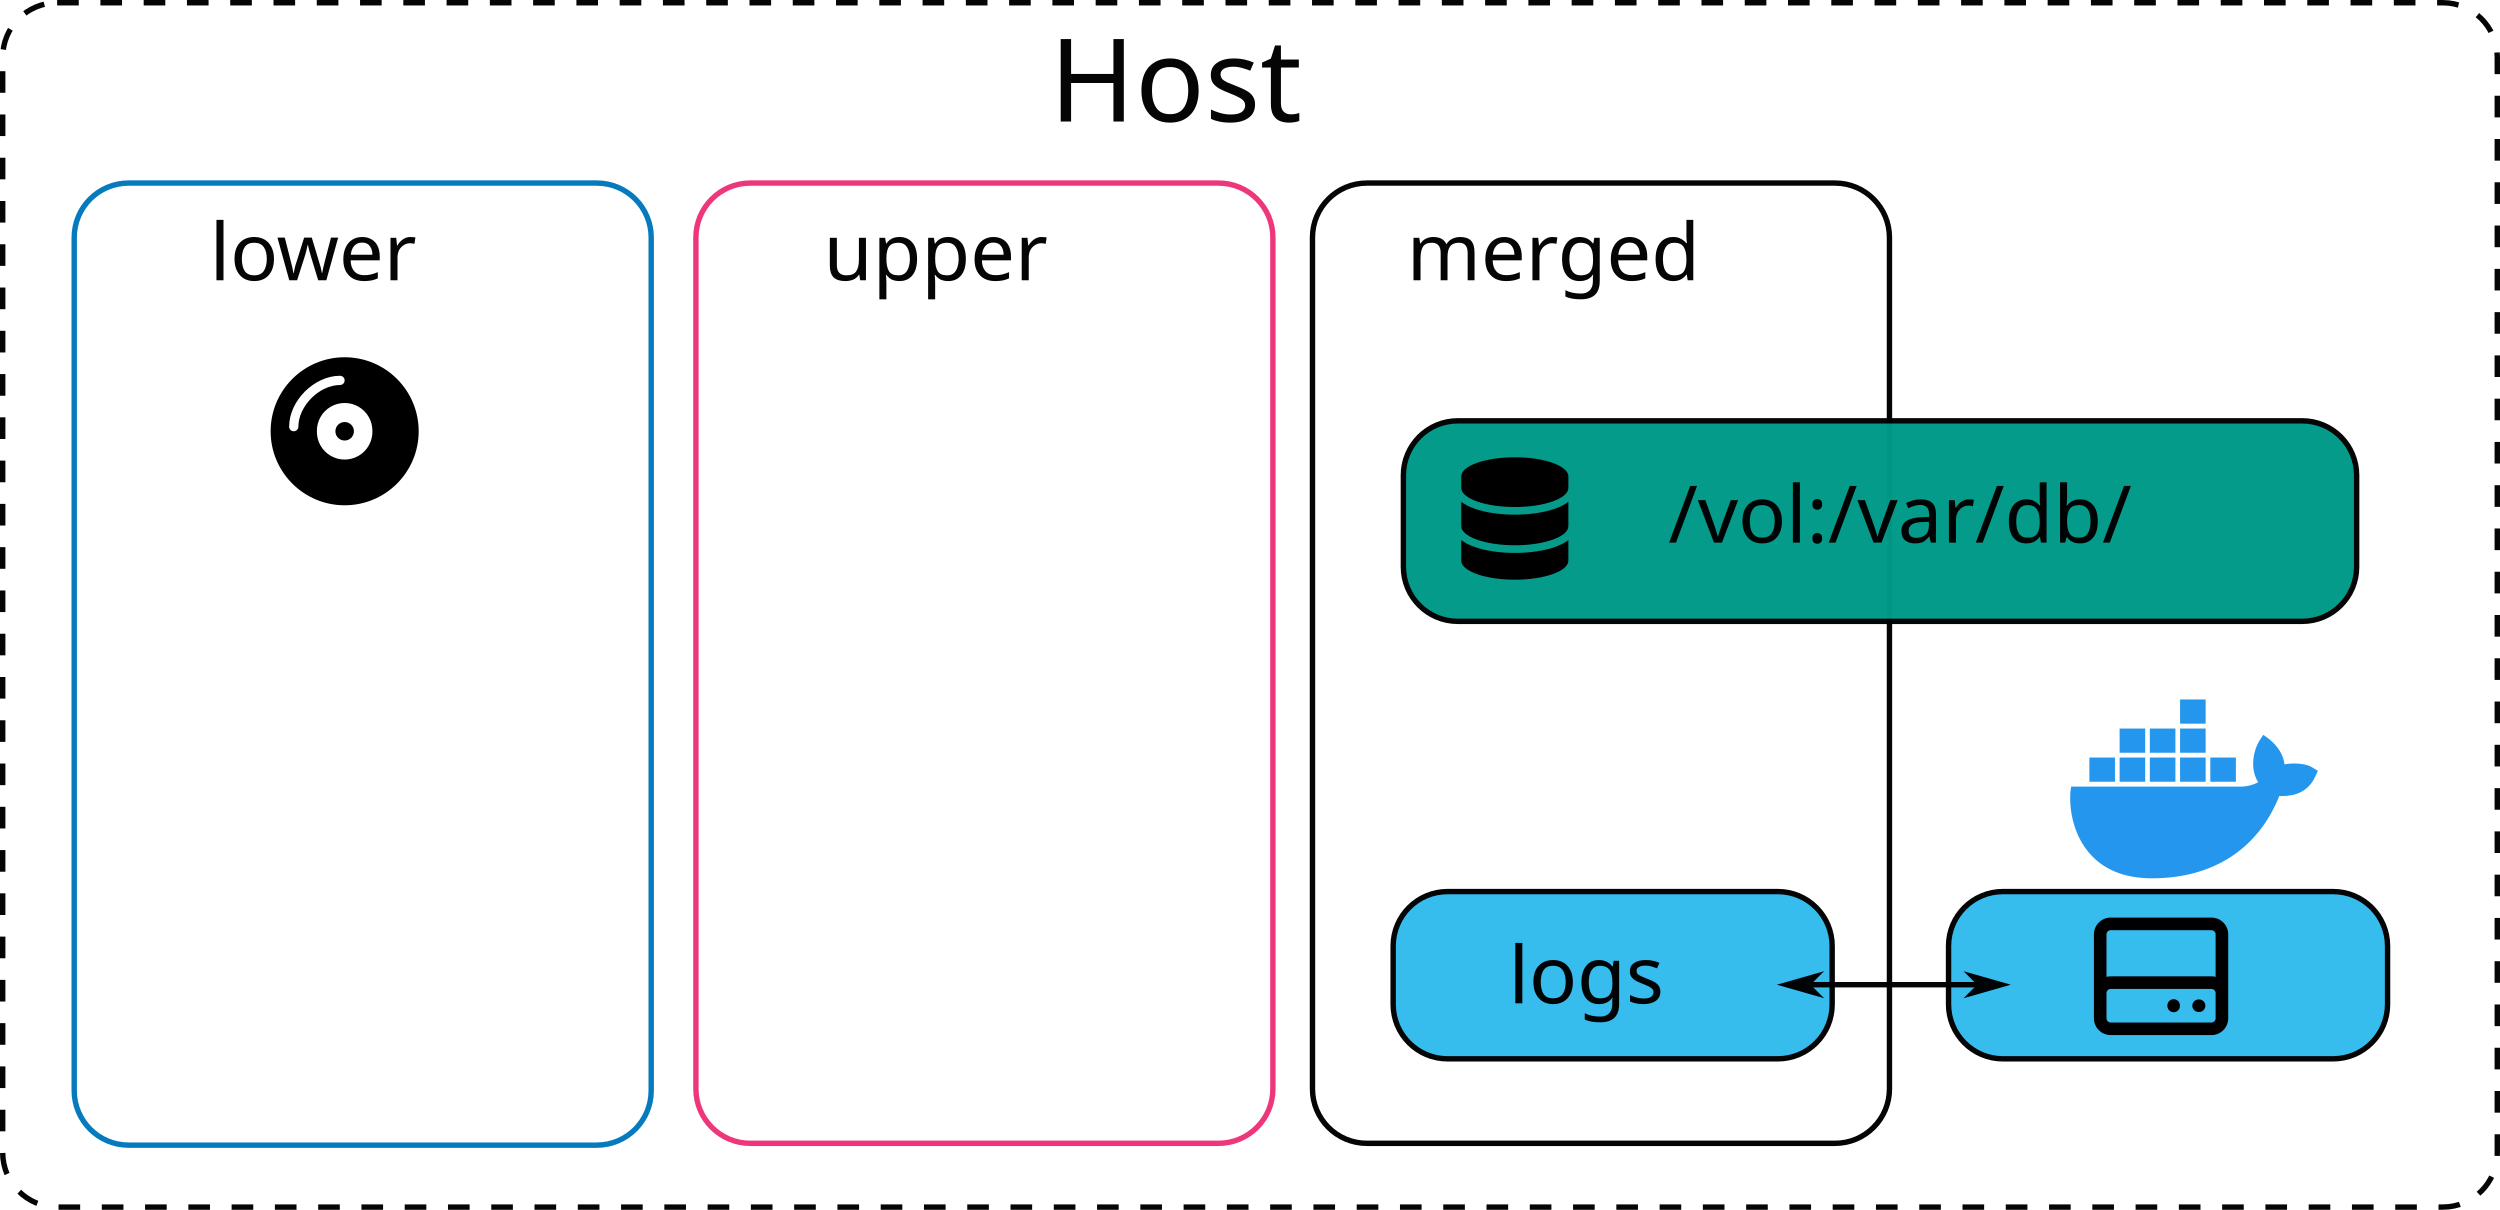
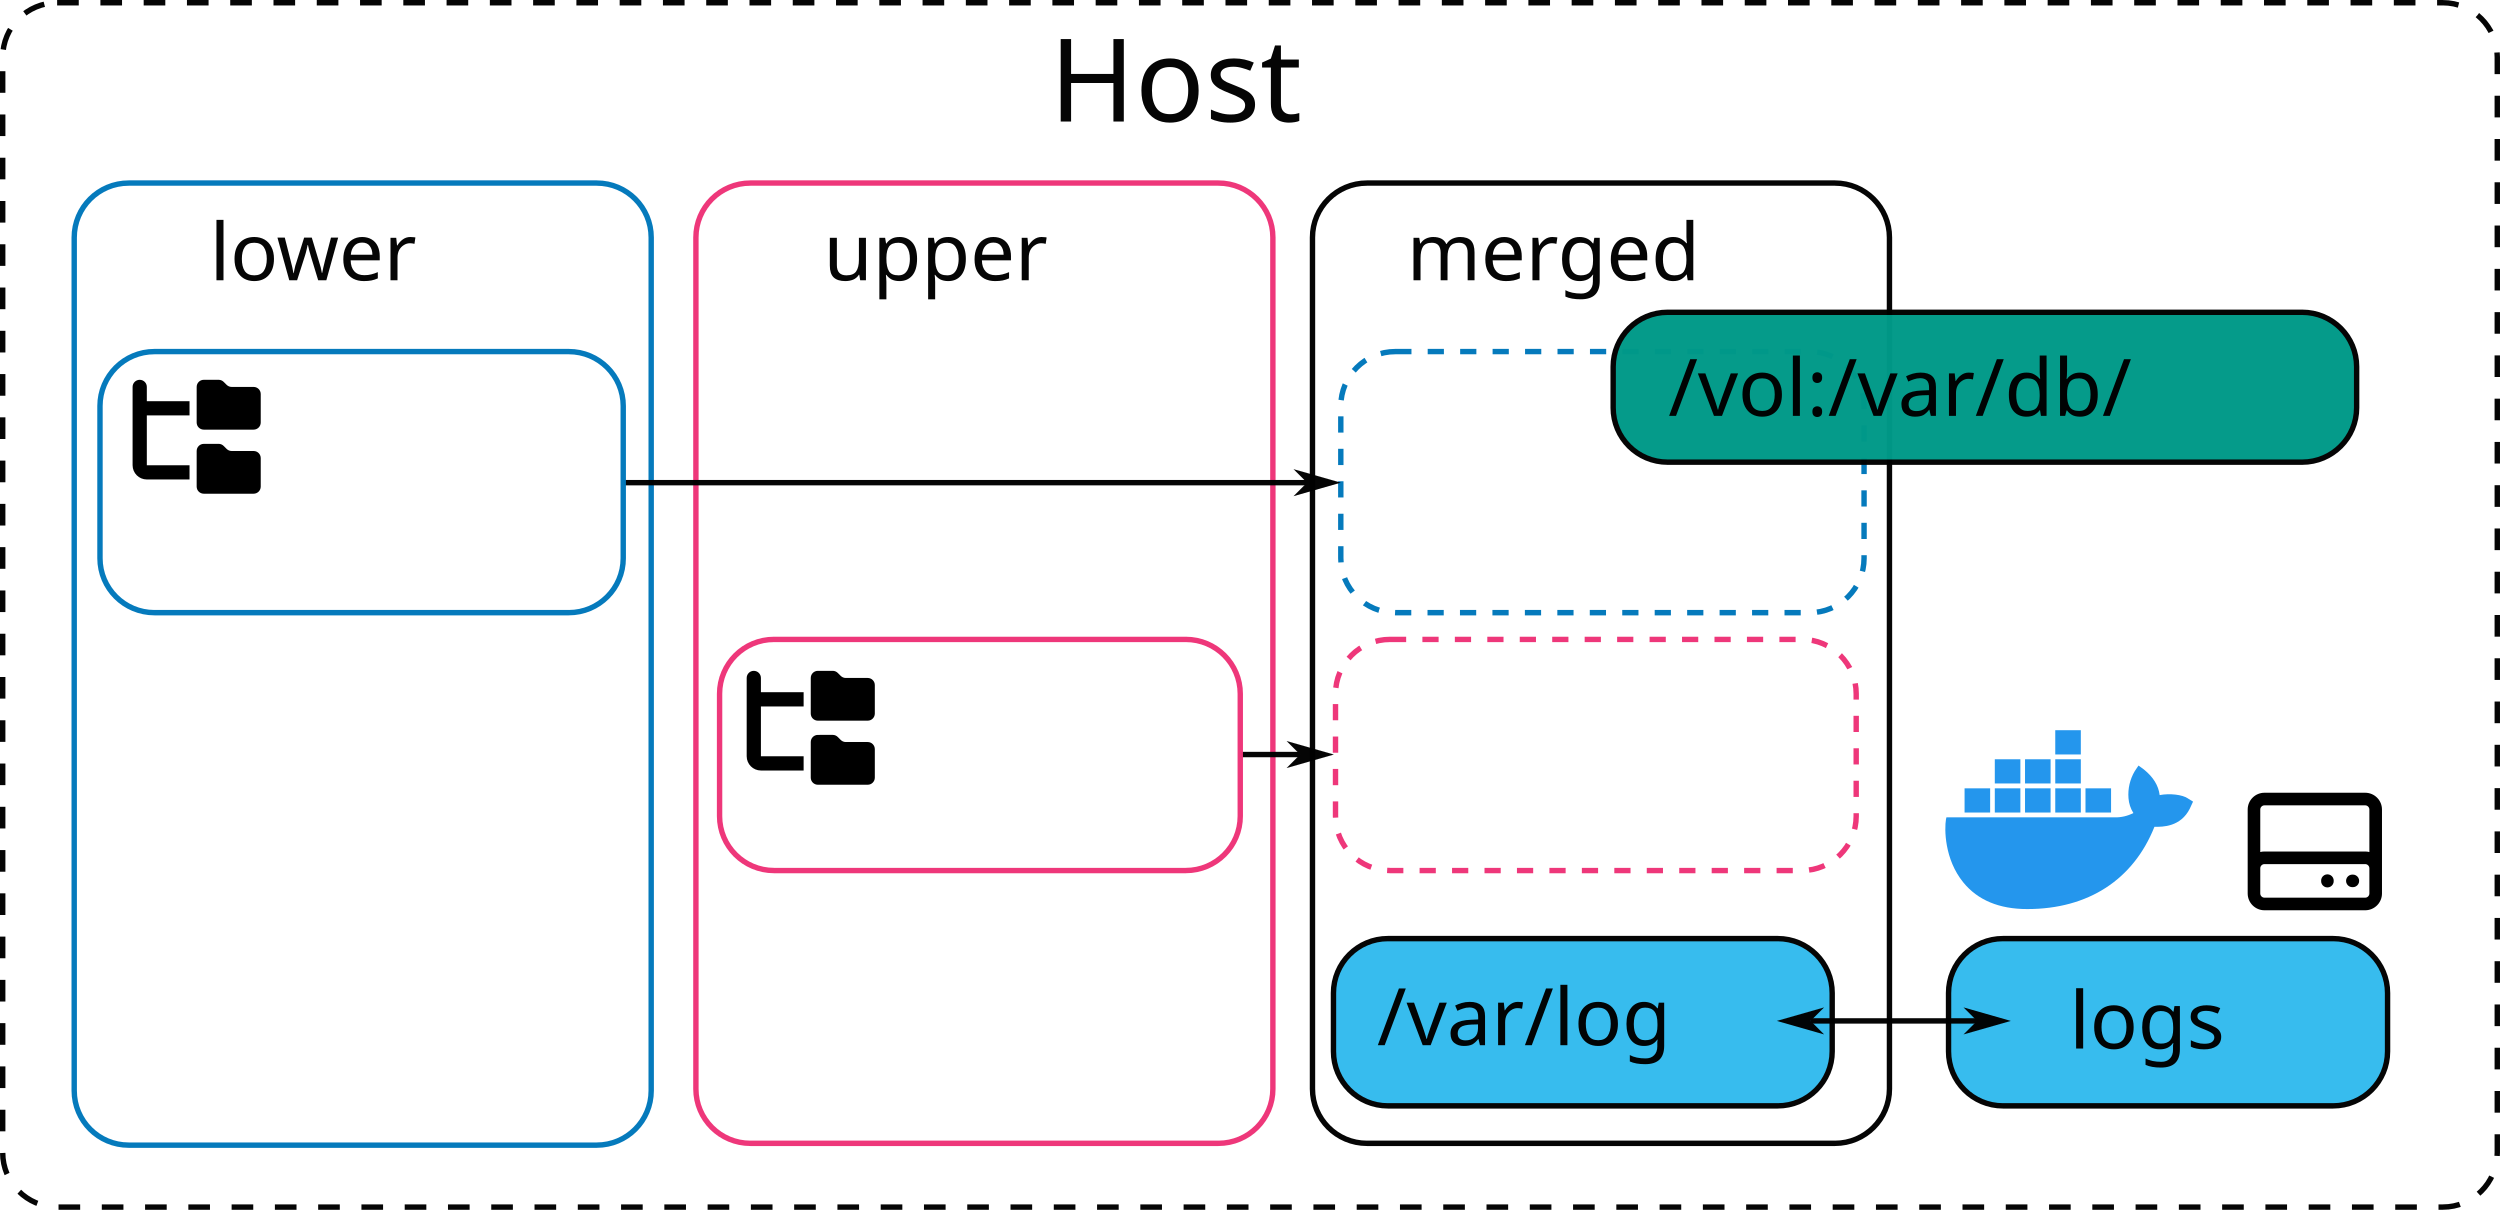
<svg xmlns="http://www.w3.org/2000/svg" width="244.499mm" height="118.321mm" viewBox="0 0 244.499 118.321" version="1.1" id="svg1">
  <defs id="defs1">
    <marker style="overflow:visible" id="DartArrow" refX="0" refY="0" orient="auto-start-reverse" markerWidth="1" markerHeight="1" viewBox="0 0 1 1" preserveAspectRatio="xMidYMid">
      <path style="fill:context-stroke;fill-rule:evenodd;stroke:none" d="M 0,0 5,-5 -12.5,0 5,5 Z" transform="scale(-0.5)" id="path6" />
    </marker>
    <marker style="overflow:visible" id="DartArrow-6" refX="0" refY="0" orient="auto-start-reverse" markerWidth="1" markerHeight="1" viewBox="0 0 1 1" preserveAspectRatio="xMidYMid">
      <path style="fill:context-stroke;fill-rule:evenodd;stroke:none" d="M 0,0 5,-5 -12.5,0 5,5 Z" transform="scale(-0.5)" id="path6-2" />
+     </marker>
+     <marker style="overflow:visible" id="DartArrow-6-9" refX="0" refY="0" orient="auto-start-reverse" markerWidth="1" markerHeight="1" viewBox="0 0 1 1" preserveAspectRatio="xMidYMid">
+       <path style="fill:context-stroke;fill-rule:evenodd;stroke:none" d="M 0,0 5,-5 -12.5,0 5,5 Z" transform="scale(-0.5)" id="path6-2-1" />
+     </marker>
+     <marker style="overflow:visible" id="DartArrow-6-9-6" refX="0" refY="0" orient="auto-start-reverse" markerWidth="1" markerHeight="1" viewBox="0 0 1 1" preserveAspectRatio="xMidYMid">
+       <path style="fill:context-stroke;fill-rule:evenodd;stroke:none" d="M 0,0 5,-5 -12.5,0 5,5 Z" transform="scale(-0.5)" id="path6-2-1-6" />
    </marker>
  </defs>
  <g id="layer1" transform="translate(-181.6508,-114.9587)">
    <text xml:space="preserve" style="font-style:normal;font-variant:normal;font-weight:normal;font-stretch:normal;font-size:11.289px;line-height:1.4;font-family:'Fira Code';-inkscape-font-specification:'Fira Code';text-align:center;writing-mode:lr-tb;direction:ltr;text-anchor:middle;opacity:0.98;fill:#000000;fill-opacity:1;stroke:none;stroke-width:0.529" x="303.97" y="126.841" id="text1-7-9">
      <tspan id="tspan1-7-3" style="font-size:11.289px;fill:#000000;fill-opacity:1;stroke:none;stroke-width:0.529" x="303.97" y="126.841">Host</tspan>
    </text>
    <rect style="opacity:0.98;fill:none;stroke:#000000;stroke-width:0.529;stroke-opacity:1" id="rect1-0" width="56.428" height="93.914" x="310.011" y="132.862" ry="5.323" />
    <rect style="opacity:0.98;fill:none;stroke:#000000;stroke-width:0.529;stroke-dasharray:2.116, 2.116;stroke-dashoffset:0;stroke-opacity:1" id="rect1-0-4-8" width="243.969" height="117.784" x="181.915" y="115.226" ry="5.323" />
    <rect style="opacity:0.98;fill:none;stroke:#0077bb;stroke-width:0.529;stroke-opacity:1" id="rect1-0-8" width="56.428" height="94.091" x="188.909" y="132.862" ry="5.323" />
+     <rect style="opacity:0.98;fill:none;stroke:#0077bb;stroke-width:0.529;stroke-opacity:1;stroke-dasharray:1.587,1.587;stroke-dashoffset:0" id="rect1-0-8-1-8" width="51.174" height="25.533" x="312.781" y="149.344" ry="5.323" />
    <rect style="opacity:0.98;fill:none;stroke:#ee3377;stroke-width:0.529;stroke-opacity:1" id="rect1-0-3" width="56.428" height="93.914" x="249.71" y="132.862" ry="5.323" />
    <text xml:space="preserve" style="font-style:normal;font-variant:normal;font-weight:normal;font-stretch:normal;font-size:7.761px;line-height:1.4;font-family:'Fira Code';-inkscape-font-specification:'Fira Code';text-align:center;writing-mode:lr-tb;direction:ltr;text-anchor:middle;opacity:0.98;fill:#000000;fill-opacity:1;stroke:none;stroke-width:0.529" x="338.621" y="142.37" id="text1-3">
      <tspan id="tspan1-0" style="fill:#000000;fill-opacity:1;stroke:none;stroke-width:0.529" x="338.621" y="142.37">merged</tspan>
    </text>
    <text xml:space="preserve" style="font-style:normal;font-variant:normal;font-weight:normal;font-stretch:normal;font-size:7.761px;line-height:1.4;font-family:'Fira Code';-inkscape-font-specification:'Fira Code';text-align:center;writing-mode:lr-tb;direction:ltr;text-anchor:middle;opacity:0.98;fill:#000000;fill-opacity:1;stroke:none;stroke-width:0.529" x="278.205" y="142.37" id="text1-3-1">
      <tspan id="tspan1-0-8" style="fill:#000000;fill-opacity:1;stroke:none;stroke-width:0.529" x="278.205" y="142.37">upper</tspan>
    </text>
    <text xml:space="preserve" style="font-style:normal;font-variant:normal;font-weight:normal;font-stretch:normal;font-size:7.761px;line-height:1.4;font-family:'Fira Code';-inkscape-font-specification:'Fira Code';text-align:center;writing-mode:lr-tb;direction:ltr;text-anchor:middle;opacity:0.98;fill:#000000;fill-opacity:1;stroke:none;stroke-width:0.529" x="217.318" y="142.37" id="text1-3-1-8">
      <tspan id="tspan1-0-8-8" style="fill:#000000;fill-opacity:1;stroke:none;stroke-width:0.529" x="217.318" y="142.37">lower</tspan>
    </text>
-     <path d="m 208.119,157.137 a 7.239,7.239 0 1 1 14.478,0 7.239,7.239 0 1 1 -14.478,0 z m 7.239,0.905 a 0.905,0.905 0 1 1 0,-1.81 0.905,0.905 0 1 1 0,1.81 z m -2.715,-0.905 a 2.715,2.715 0 1 0 5.429,0 2.715,2.715 0 1 0 -5.429,0 z m -1.81,-0.452 c 0,-0.99 0.495,-2.01 1.278,-2.794 0.783,-0.783 1.804,-1.278 2.794,-1.278 0.249,0 0.452,-0.204 0.452,-0.452 0,-0.249 -0.204,-0.452 -0.452,-0.452 -1.284,0 -2.522,0.631 -3.436,1.541 -0.913,0.911 -1.541,2.152 -1.541,3.436 0,0.249 0.204,0.452 0.452,0.452 0.249,0 0.452,-0.204 0.452,-0.452 z" id="path1" style="stroke-width:0.028" />
-     <rect style="opacity:0.98;fill:#009988;fill-opacity:1;stroke:#000000;stroke-width:0.529;stroke-opacity:1" id="rect1-0-4" width="93.228" height="19.612" x="318.901" y="156.115" ry="5.323" />
-     <rect style="opacity:0.98;fill:#33bbee;fill-opacity:1;stroke:#000000;stroke-width:0.529;stroke-opacity:1" id="rect1-0-4-2" width="42.936" height="16.359" x="317.901" y="202.153" ry="5.323" />
-     <rect style="opacity:0.98;fill:#33bbee;fill-opacity:1;stroke:#000000;stroke-width:0.529;stroke-opacity:1" id="rect1-0-4-2-2" width="42.936" height="16.359" x="372.217" y="202.153" ry="5.323" />
-     <text xml:space="preserve" style="font-size:7.761px;line-height:1.4;font-family:'Fira Code';-inkscape-font-specification:'Fira Code';text-align:start;writing-mode:lr-tb;direction:ltr;text-anchor:start;opacity:0.98;fill:#009988;fill-opacity:1;stroke:#0077bb;stroke-width:0.529;stroke-dasharray:2.116, 2.116;stroke-dashoffset:0;stroke-opacity:1" x="344.813" y="168.026" id="text3">
-       <tspan id="tspan3" style="font-size:7.761px;fill:#000000;fill-opacity:1;stroke:none;stroke-width:0.529" x="344.813" y="168.026">/vol:/var/db/</tspan>
+     <rect style="opacity:0.98;fill:#009988;fill-opacity:1;stroke:#000000;stroke-width:0.529;stroke-opacity:1" id="rect1-0-4" width="72.711" height="14.658" x="339.418" y="145.5" ry="5.323" />
+     <rect style="opacity:0.98;fill:#33bbee;fill-opacity:1;stroke:#000000;stroke-width:0.529;stroke-opacity:1" id="rect1-0-4-2" width="48.775" height="16.359" x="312.063" y="206.753" ry="5.323" />
+     <rect style="opacity:0.98;fill:#33bbee;fill-opacity:1;stroke:#000000;stroke-width:0.529;stroke-opacity:1" id="rect1-0-4-2-2" width="42.936" height="16.359" x="372.217" y="206.753" ry="5.323" />
+     <text xml:space="preserve" style="font-size:7.761px;line-height:1.4;font-family:'Fira Code';-inkscape-font-specification:'Fira Code';text-align:start;writing-mode:lr-tb;direction:ltr;text-anchor:start;opacity:0.98;fill:#009988;fill-opacity:1;stroke:#0077bb;stroke-width:0.529;stroke-dasharray:2.116, 2.116;stroke-dashoffset:0;stroke-opacity:1" x="344.813" y="155.632" id="text3">
+       <tspan id="tspan3" style="font-size:7.761px;fill:#000000;fill-opacity:1;stroke:none;stroke-width:0.529" x="344.813" y="155.632">/vol:/var/db/</tspan>
    </text>
-     <path d="m 335.037,161.551 v 1.122 c 0,1.034 -2.345,1.871 -5.238,1.871 -2.893,0 -5.238,-0.837 -5.238,-1.871 v -1.122 c 0,-1.034 2.345,-1.871 5.238,-1.871 2.893,0 5.238,0.837 5.238,1.871 z m -1.281,3.15 c 0.486,-0.173 0.933,-0.395 1.281,-0.669 v 2.383 c 0,1.034 -2.345,1.871 -5.238,1.871 -2.893,0 -5.238,-0.837 -5.238,-1.871 v -2.383 c 0.348,0.276 0.795,0.496 1.281,0.669 1.05,0.374 2.448,0.592 3.957,0.592 1.508,0 2.907,-0.217 3.957,-0.592 z m -9.195,3.073 c 0.348,0.276 0.795,0.496 1.281,0.669 1.05,0.374 2.448,0.592 3.957,0.592 1.508,0 2.907,-0.217 3.957,-0.592 0.486,-0.173 0.933,-0.395 1.281,-0.669 v 2.009 c 0,1.034 -2.345,1.871 -5.238,1.871 -2.893,0 -5.238,-0.837 -5.238,-1.871 z" id="path1-0" style="stroke-width:0.023" />
-     <text xml:space="preserve" style="font-size:7.761px;line-height:1.4;font-family:'Fira Code';-inkscape-font-specification:'Fira Code';text-align:start;writing-mode:lr-tb;direction:ltr;text-anchor:start;opacity:0.98;fill:#009988;fill-opacity:1;stroke:#0077bb;stroke-width:0.529;stroke-dasharray:2.116, 2.116;stroke-dashoffset:0;stroke-opacity:1" x="329.193" y="213.083" id="text3-1">
-       <tspan id="tspan3-1" style="font-size:7.761px;fill:#000000;fill-opacity:1;stroke:none;stroke-width:0.529" x="329.193" y="213.083">logs</tspan>
+     <text xml:space="preserve" style="font-size:7.761px;line-height:1.4;font-family:'Fira Code';-inkscape-font-specification:'Fira Code';text-align:start;writing-mode:lr-tb;direction:ltr;text-anchor:start;opacity:0.98;fill:#009988;fill-opacity:1;stroke:#0077bb;stroke-width:0.529;stroke-dasharray:2.116, 2.116;stroke-dashoffset:0;stroke-opacity:1" x="316.325" y="217.173" id="text3-8">
+       <tspan id="tspan3-6" style="font-size:7.761px;fill:#000000;fill-opacity:1;stroke:none;stroke-width:0.529" x="316.325" y="217.173">/var/log</tspan>
    </text>
-     <path d="m 407.847,190.042 c -0.545,-0.38 -1.797,-0.52 -2.775,-0.331 -0.115,-0.946 -0.636,-1.775 -1.546,-2.509 l -0.524,-0.38 -0.365,0.545 a 4.486,4.486 0 0 0 -0.613,2.652 3.163,3.163 0 0 0 0.477,1.445 3.791,3.791 0 0 1 -1.841,0.424 h -16.442 l -0.044,0.189 c -0.159,0.946 -0.159,3.905 1.697,6.177 1.411,1.729 3.502,2.603 6.253,2.603 5.959,0 10.371,-2.864 12.439,-8.048 0.819,0.023 2.569,0 3.458,-1.775 0.023,-0.047 0.068,-0.142 0.227,-0.496 l 0.091,-0.189 -0.501,-0.308 z m -10.485,-6.675 h -2.501 v 2.367 h 2.501 z m 0,2.84 h -2.501 v 2.367 h 2.501 z m -2.957,0 h -2.501 v 2.367 h 2.501 z m -2.957,0 h -2.499 v 2.367 h 2.501 v -2.367 z m -2.957,2.84 h -2.499 v 2.367 h 2.501 v -2.367 z m 2.957,0 h -2.499 v 2.367 h 2.501 v -2.367 z m 2.957,0 h -2.501 v 2.367 h 2.501 z m 2.957,0 h -2.501 v 2.367 h 2.501 z m 2.957,0 h -2.501 v 2.367 h 2.501 z" style="fill:#2496ed;stroke-width:0.212" id="path2-0" />
-     <path style="opacity:0.98;fill:#000000;fill-opacity:1;stroke:#000000;stroke-width:0.529;stroke-dasharray:none;stroke-dashoffset:0;stroke-opacity:1;marker-start:url(#DartArrow);marker-end:url(#DartArrow-6)" d="m 358.727,211.263 h 16.277" id="path2-8" />
-     <path d="m 388.076,205.929 c -0.226,0 -0.41,0.185 -0.41,0.41 v 4.156 c 0.131,-0.033 0.269,-0.051 0.41,-0.051 h 9.851 c 0.141,0 0.28,0.018 0.41,0.051 v -4.156 c 0,-0.226 -0.185,-0.41 -0.41,-0.41 z m -0.41,6.157 v 2.463 c 0,0.226 0.185,0.41 0.41,0.41 h 9.851 c 0.226,0 0.41,-0.185 0.41,-0.41 v -2.463 c 0,-0.226 -0.185,-0.41 -0.41,-0.41 h -9.851 c -0.226,0 -0.41,0.185 -0.41,0.41 z m -1.231,0 v -5.747 c 0,-0.906 0.736,-1.642 1.642,-1.642 h 9.851 c 0.906,0 1.642,0.736 1.642,1.642 v 5.747 2.463 c 0,0.906 -0.736,1.642 -1.642,1.642 h -9.851 c -0.906,0 -1.642,-0.736 -1.642,-1.642 z m 7.183,1.231 a 0.616,0.616 0 1 1 1.231,0 0.616,0.616 0 1 1 -1.231,0 z m 3.079,-0.616 a 0.616,0.616 0 1 1 0,1.231 0.616,0.616 0 1 1 0,-1.231 z" id="path1-2" style="stroke-width:0.026" />
+     <text xml:space="preserve" style="font-size:7.761px;line-height:1.4;font-family:'Fira Code';-inkscape-font-specification:'Fira Code';text-align:start;writing-mode:lr-tb;direction:ltr;text-anchor:start;opacity:0.98;fill:#009988;fill-opacity:1;stroke:#0077bb;stroke-width:0.529;stroke-dasharray:2.116, 2.116;stroke-dashoffset:0;stroke-opacity:1" x="384.04" y="217.506" id="text3-1">
+       <tspan id="tspan3-1" style="font-size:7.761px;fill:#000000;fill-opacity:1;stroke:none;stroke-width:0.529" x="384.04" y="217.506">logs</tspan>
+     </text>
+     <path d="m 395.64,193.05 c -0.545,-0.38 -1.797,-0.52 -2.775,-0.331 -0.115,-0.946 -0.636,-1.775 -1.546,-2.509 l -0.524,-0.38 -0.365,0.545 a 4.486,4.486 0 0 0 -0.613,2.652 3.163,3.163 0 0 0 0.477,1.445 3.791,3.791 0 0 1 -1.841,0.424 H 372.011 l -0.044,0.189 c -0.159,0.946 -0.159,3.905 1.697,6.177 1.411,1.729 3.502,2.603 6.253,2.603 5.959,0 10.371,-2.864 12.439,-8.048 0.819,0.023 2.569,0 3.458,-1.775 0.023,-0.047 0.068,-0.142 0.227,-0.496 l 0.091,-0.189 -0.501,-0.308 z m -10.485,-6.675 h -2.501 v 2.367 h 2.501 z m 0,2.84 h -2.501 v 2.367 h 2.501 z m -2.957,0 h -2.501 v 2.367 h 2.501 z m -2.957,0 h -2.499 v 2.367 h 2.501 v -2.367 z m -2.957,2.84 h -2.499 v 2.367 h 2.501 v -2.367 z m 2.957,0 h -2.499 v 2.367 h 2.501 v -2.367 z m 2.957,0 h -2.501 v 2.367 h 2.501 z m 2.957,0 h -2.501 v 2.367 h 2.501 z m 2.957,0 h -2.501 v 2.367 h 2.501 z" style="fill:#2496ed;stroke-width:0.212" id="path2-0" />
+     <path style="opacity:0.98;fill:#000000;fill-opacity:1;stroke:#000000;stroke-width:0.529;stroke-dasharray:none;stroke-dashoffset:0;stroke-opacity:1;marker-start:url(#DartArrow);marker-end:url(#DartArrow-6)" d="m 358.727,214.804 h 16.277" id="path2-8" />
+     <path style="opacity:0.98;fill:#000000;fill-opacity:1;stroke:#000000;stroke-width:0.529;stroke-dasharray:none;stroke-dashoffset:0;stroke-opacity:1;marker-end:url(#DartArrow-6-9)" d="m 242.657,162.163 h 66.82" id="path2-8-6" />
+     <path style="opacity:0.98;fill:#000000;fill-opacity:1;stroke:#000000;stroke-width:0.529;stroke-dasharray:none;stroke-dashoffset:0;stroke-opacity:1;marker-end:url(#DartArrow-6-9-6)" d="m 303.029,188.752 5.768,0" id="path2-8-6-0" />
+     <path d="m 403.114,193.721 c -0.226,0 -0.41,0.185 -0.41,0.41 v 4.156 c 0.131,-0.033 0.269,-0.051 0.41,-0.051 h 9.851 c 0.141,0 0.28,0.018 0.41,0.051 v -4.156 c 0,-0.226 -0.185,-0.41 -0.41,-0.41 z m -0.41,6.157 v 2.463 c 0,0.226 0.185,0.41 0.41,0.41 h 9.851 c 0.226,0 0.41,-0.185 0.41,-0.41 v -2.463 c 0,-0.226 -0.185,-0.41 -0.41,-0.41 h -9.851 c -0.226,0 -0.41,0.185 -0.41,0.41 z m -1.231,0 v -5.747 c 0,-0.906 0.736,-1.642 1.642,-1.642 h 9.851 c 0.906,0 1.642,0.736 1.642,1.642 v 5.747 2.463 c 0,0.906 -0.736,1.642 -1.642,1.642 h -9.851 c -0.906,0 -1.642,-0.736 -1.642,-1.642 z m 7.183,1.231 a 0.616,0.616 0 1 1 1.231,0 0.616,0.616 0 1 1 -1.231,0 z m 3.079,-0.616 a 0.616,0.616 0 1 1 0,1.231 0.616,0.616 0 1 1 0,-1.231 z" id="path1-2" style="stroke-width:0.026" />
+     <path d="m 196.01,152.8 c 0,-0.385 -0.311,-0.696 -0.696,-0.696 -0.385,0 -0.696,0.311 -0.696,0.696 v 2.089 5.57 c 0,0.768 0.624,1.392 1.392,1.392 h 4.177 v -1.392 h -4.177 v -4.874 h 4.177 v -1.392 h -4.177 z m 4.874,3.481 c 0,0.385 0.311,0.696 0.696,0.696 h 4.874 c 0.385,0 0.696,-0.311 0.696,-0.696 v -2.785 c 0,-0.385 -0.311,-0.696 -0.696,-0.696 h -2.147 c -0.185,0 -0.361,-0.074 -0.492,-0.205 l -0.289,-0.287 c -0.131,-0.131 -0.307,-0.205 -0.492,-0.205 h -1.453 c -0.385,0 -0.696,0.311 -0.696,0.696 z m 0,6.266 c 0,0.385 0.311,0.696 0.696,0.696 h 4.874 c 0.385,0 0.696,-0.311 0.696,-0.696 v -2.785 c 0,-0.385 -0.311,-0.696 -0.696,-0.696 h -2.147 c -0.185,0 -0.361,-0.074 -0.492,-0.205 l -0.289,-0.289 c -0.131,-0.131 -0.307,-0.205 -0.492,-0.205 l -1.453,0.002 c -0.385,0 -0.696,0.311 -0.696,0.696 z" id="path1-24" style="stroke-width:0.022" />
+     <path d="m 256.068,181.263 c 0,-0.385 -0.311,-0.696 -0.696,-0.696 -0.385,0 -0.696,0.311 -0.696,0.696 v 2.089 5.57 c 0,0.768 0.624,1.392 1.392,1.392 h 4.177 v -1.392 h -4.177 v -4.874 h 4.177 v -1.392 h -4.177 z m 4.874,3.481 c 0,0.385 0.311,0.696 0.696,0.696 h 4.874 c 0.385,0 0.696,-0.311 0.696,-0.696 v -2.785 c 0,-0.385 -0.311,-0.696 -0.696,-0.696 h -2.147 c -0.185,0 -0.361,-0.074 -0.492,-0.205 l -0.289,-0.287 c -0.131,-0.131 -0.307,-0.205 -0.492,-0.205 h -1.453 c -0.385,0 -0.696,0.311 -0.696,0.696 z m 0,6.266 c 0,0.385 0.311,0.696 0.696,0.696 h 4.874 c 0.385,0 0.696,-0.311 0.696,-0.696 v -2.785 c 0,-0.385 -0.311,-0.696 -0.696,-0.696 h -2.147 c -0.185,0 -0.361,-0.074 -0.492,-0.205 l -0.289,-0.289 c -0.131,-0.131 -0.307,-0.205 -0.492,-0.205 l -1.453,0.002 c -0.385,0 -0.696,0.311 -0.696,0.696 z" id="path1-24-9" style="stroke-width:0.022" />
+     <rect style="opacity:0.98;fill:none;stroke:#ee3377;stroke-width:0.529;stroke-opacity:1" id="rect1-0-3-0" width="50.923" height="22.604" x="252.025" y="177.493" ry="5.323" />
+     <rect style="opacity:0.98;fill:none;stroke:#ee3377;stroke-width:0.529;stroke-opacity:1;stroke-dasharray:1.587,1.587;stroke-dashoffset:0" id="rect1-0-3-0-6" width="50.923" height="22.604" x="312.263" y="177.493" ry="5.323" />
+     <rect style="opacity:0.98;fill:none;stroke:#0077bb;stroke-width:0.529;stroke-opacity:1" id="rect1-0-8-1" width="51.174" height="25.533" x="191.429" y="149.344" ry="5.323" />
  </g>
</svg>
